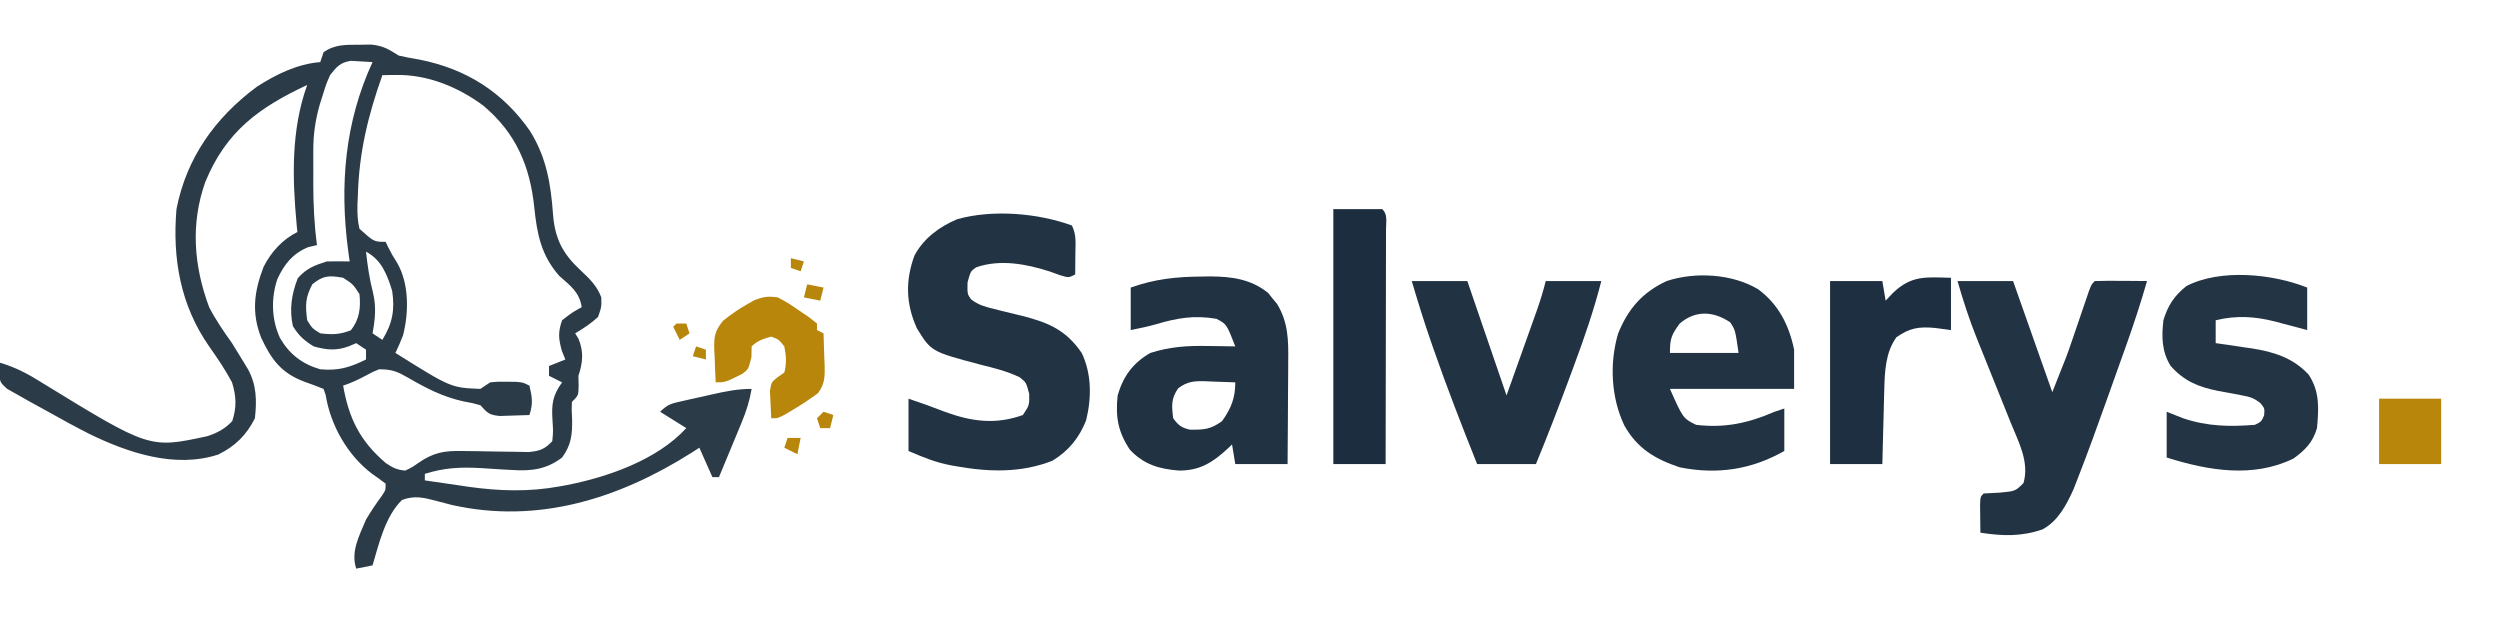
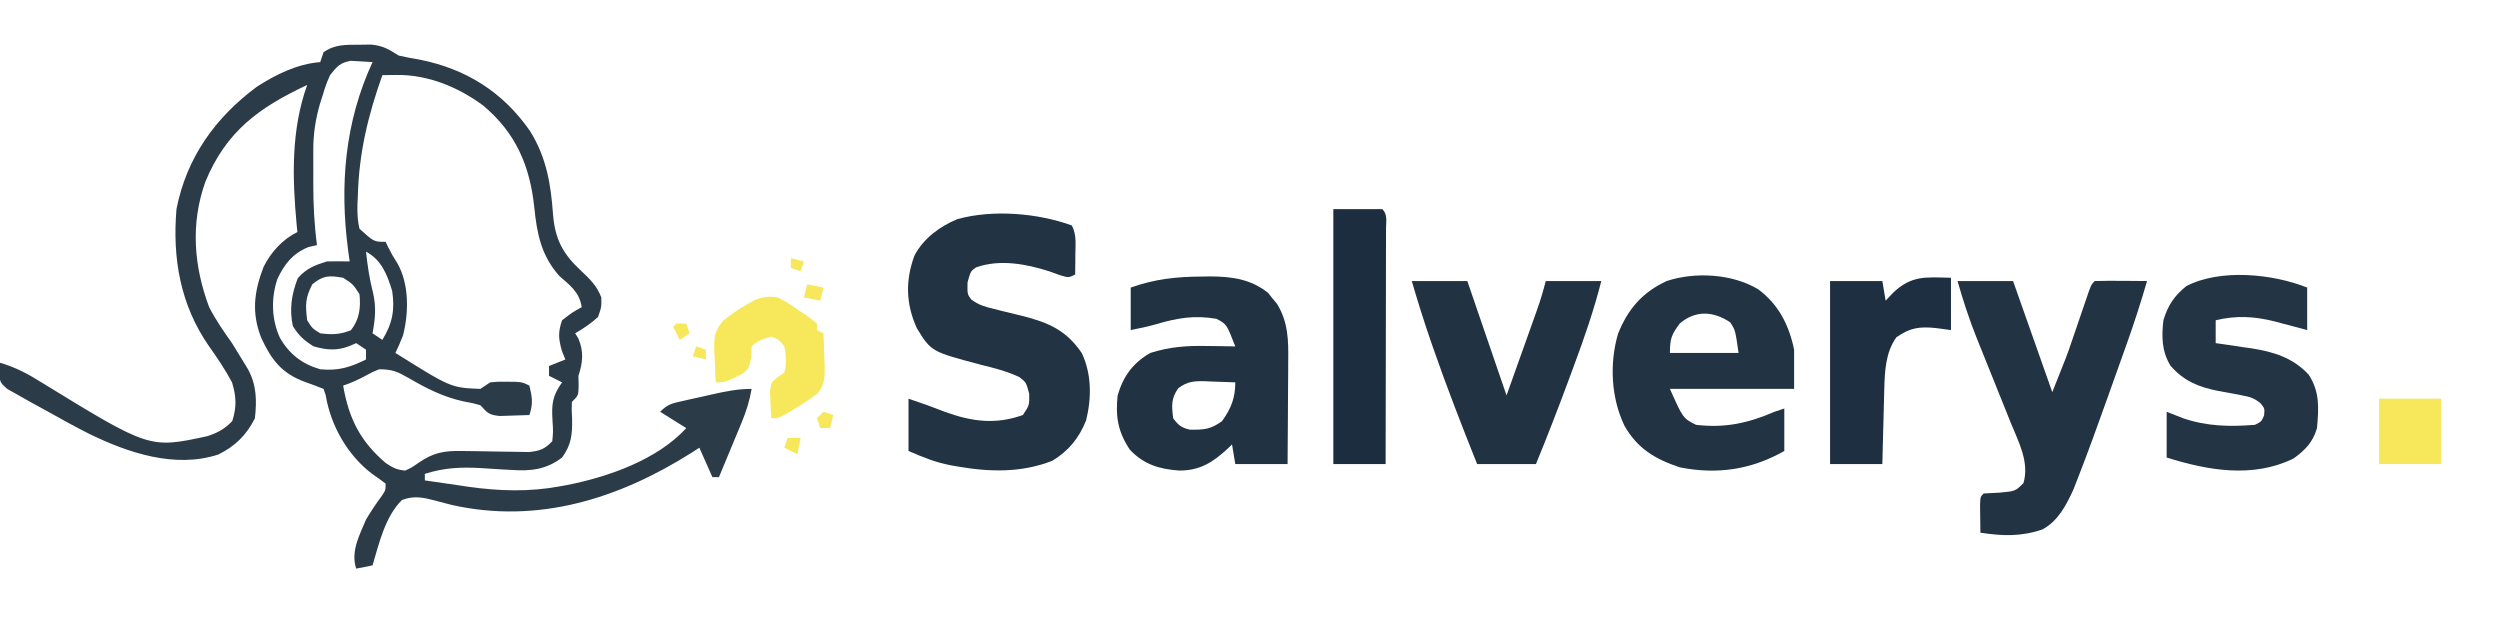
<svg xmlns="http://www.w3.org/2000/svg" version="1.1" width="765" height="195" viewBox="0 0 765 195">
  <path d="M0 0 C1.205 -0.017 2.411 -0.034 3.652 -0.051 C7.353 0.343 8.969 1.353 12.062 3.312 C14.193 3.802 16.342 4.213 18.5 4.562 C32.678 7.395 43.93 14.445 52.234 26.379 C57.287 34.486 58.615 42.569 59.292 51.944 C59.886 59.293 62.169 63.85 67.625 68.938 C70.43 71.563 72.683 73.685 74.062 77.312 C74.125 80.25 74.125 80.25 73.062 83.312 C70.905 85.289 68.578 86.828 66.062 88.312 C66.392 88.849 66.722 89.385 67.062 89.938 C68.735 93.909 68.406 97.283 67.062 101.312 C67.073 101.818 67.073 101.818 67.125 104.375 C67.062 107.312 67.062 107.312 65.062 109.312 C64.973 111.703 64.973 111.703 65.125 114.562 C65.199 119.281 64.916 122.377 62.062 126.312 C57.219 130.009 52.549 130.504 46.605 130.121 C45.575 130.064 44.544 130.006 43.482 129.947 C41.339 129.816 39.196 129.681 37.053 129.541 C30.911 129.208 25.938 129.449 20.062 131.312 C20.062 131.972 20.062 132.632 20.062 133.312 C23.498 133.825 26.936 134.32 30.375 134.812 C31.332 134.956 32.289 135.099 33.275 135.246 C42.787 136.591 51.969 136.883 61.438 135.125 C62.162 134.992 62.887 134.859 63.634 134.722 C76.215 132.245 91.258 126.961 100.062 117.312 C97.422 115.662 94.782 114.013 92.062 112.312 C94.422 109.953 95.713 109.746 98.93 109.023 C99.898 108.804 100.866 108.585 101.863 108.359 C102.878 108.138 103.892 107.916 104.938 107.688 C105.944 107.458 106.951 107.229 107.988 106.992 C112.151 106.063 115.775 105.312 120.062 105.312 C119.436 108.977 118.42 112.183 116.996 115.613 C116.593 116.59 116.19 117.566 115.775 118.572 C115.355 119.58 114.934 120.587 114.5 121.625 C114.288 122.138 114.288 122.138 113.213 124.736 C112.167 127.263 111.117 129.789 110.062 132.312 C109.403 132.312 108.743 132.312 108.062 132.312 C107.403 130.827 107.403 130.827 104.062 123.312 C103.275 123.82 102.487 124.328 101.676 124.852 C79.428 138.911 54.653 146.741 28.335 140.831 C26.815 140.453 25.298 140.059 23.786 139.648 C19.883 138.596 16.915 137.838 13.062 139.312 C7.889 144.43 6.078 152.557 4.062 159.312 C2.413 159.643 0.762 159.972 -0.938 160.312 C-2.672 155.109 0.007 150.213 2.062 145.312 C3.558 142.78 5.142 140.417 6.891 138.055 C8.062 136.312 8.062 136.312 8.062 134.312 C6.723 133.265 5.339 132.275 3.938 131.312 C-3.57 125.635 -8.763 116.532 -10.285 107.176 C-10.5 106.561 -10.716 105.946 -10.938 105.312 C-12.86 104.55 -14.788 103.798 -16.746 103.133 C-23.79 100.496 -26.865 96.435 -29.992 89.715 C-33.011 82.044 -32.208 75.582 -29.285 67.977 C-26.982 63.423 -23.536 59.612 -18.938 57.312 C-18.974 56.955 -18.974 56.955 -19.156 55.145 C-20.499 40.725 -20.899 26.134 -15.938 12.312 C-30.604 19.188 -40.772 26.451 -47.16 42.105 C-51.65 54.853 -50.631 67.734 -45.938 80.312 C-43.911 84.229 -41.496 87.729 -38.938 91.312 C-37.794 93.135 -36.668 94.968 -35.562 96.812 C-35.08 97.607 -34.598 98.401 -34.102 99.219 C-31.407 104.065 -31.33 108.902 -31.938 114.312 C-34.497 119.431 -37.997 122.869 -43.141 125.395 C-56.368 129.736 -70.795 124.859 -82.711 119.035 C-86.769 116.977 -90.754 114.805 -94.715 112.566 C-96.808 111.386 -98.917 110.24 -101.031 109.098 C-102.231 108.422 -103.429 107.744 -104.625 107.062 C-105.66 106.48 -106.695 105.897 -107.762 105.297 C-109.938 103.312 -109.938 103.312 -110.27 100.078 C-110.16 99.165 -110.05 98.253 -109.938 97.312 C-105.164 98.691 -101.231 100.803 -97.062 103.438 C-64.187 123.6 -64.187 123.6 -46.582 119.805 C-43.406 118.798 -41.196 117.579 -38.875 115.188 C-37.477 110.9 -37.618 107.625 -38.938 103.312 C-40.994 99.447 -43.421 95.892 -45.938 92.312 C-54.729 79.712 -57.22 65.432 -55.938 50.312 C-52.879 34.619 -44.106 22.311 -31.332 12.848 C-25.437 9.068 -18.997 5.885 -11.938 5.312 C-11.607 4.322 -11.277 3.333 -10.938 2.312 C-7.518 -0.139 -4.101 0.013 0 0 Z M-8.938 9.312 C-10.168 12.152 -10.168 12.152 -11.125 15.25 C-11.449 16.27 -11.772 17.289 -12.105 18.34 C-13.421 23.041 -14.065 27.282 -14.07 32.172 C-14.072 33.288 -14.073 34.405 -14.074 35.555 C-14.07 36.712 -14.066 37.87 -14.062 39.062 C-14.066 40.205 -14.07 41.347 -14.074 42.523 C-14.067 48.872 -13.781 55.02 -12.938 61.312 C-13.824 61.519 -14.711 61.725 -15.625 61.938 C-20.386 63.914 -22.87 67.05 -25.055 71.68 C-27.036 77.589 -26.875 84.074 -24.25 89.75 C-21.374 94.702 -17.452 97.737 -11.938 99.312 C-6.324 99.832 -2.872 98.729 2.062 96.312 C2.062 95.323 2.062 94.332 2.062 93.312 C1.567 92.983 1.567 92.983 -0.938 91.312 C-1.659 91.622 -2.381 91.931 -3.125 92.25 C-6.976 93.705 -10.003 93.412 -13.938 92.312 C-16.885 90.519 -18.486 89.031 -20.312 86.125 C-21.448 81.016 -20.707 76.28 -18.812 71.438 C-16.173 68.446 -13.723 67.511 -9.938 66.312 C-7.605 66.266 -5.27 66.259 -2.938 66.312 C-3.093 65.199 -3.249 64.085 -3.41 62.938 C-6.027 43.018 -4.451 23.744 4.062 5.312 C2.648 5.204 1.23 5.127 -0.188 5.062 C-0.976 5.016 -1.765 4.97 -2.578 4.922 C-5.873 5.467 -6.9 6.704 -8.938 9.312 Z M7.062 9.312 C2.665 21.749 -0.081 32.979 -0.438 46.25 C-0.48 47.175 -0.523 48.1 -0.568 49.053 C-0.593 51.612 -0.546 53.826 0.062 56.312 C4.484 60.312 4.484 60.312 8.062 60.312 C8.331 60.869 8.599 61.426 8.875 62 C10.062 64.312 10.062 64.312 11.625 66.812 C15.291 73.188 15.177 81.95 13.391 88.941 C12.699 90.766 11.893 92.547 11.062 94.312 C28.05 104.952 28.05 104.952 37.062 105.312 C38.053 104.653 39.042 103.993 40.062 103.312 C42.473 103.082 42.473 103.082 45.125 103.125 C46.003 103.131 46.881 103.138 47.785 103.145 C50.062 103.312 50.062 103.312 52.062 104.312 C52.913 107.869 53.232 109.805 52.062 113.312 C50.126 113.394 48.188 113.452 46.25 113.5 C45.171 113.535 44.092 113.57 42.98 113.605 C39.606 113.267 39.258 112.692 37.062 110.312 C34.672 109.645 34.672 109.645 31.812 109.125 C25.6 107.731 20.592 105.181 15.14 102.005 C11.727 100.048 10.107 99.312 6.062 99.312 C4.027 100.152 4.027 100.152 2 101.25 C-0.346 102.506 -2.394 103.465 -4.938 104.312 C-3.176 114.4 0.259 121.295 8.098 128 C10.202 129.406 11.538 130.106 14.062 130.312 C16.098 129.352 16.098 129.352 18.125 127.938 C22.834 124.702 26.058 124.206 31.777 124.32 C33.117 124.338 34.456 124.355 35.795 124.371 C37.9 124.402 40.004 124.438 42.108 124.484 C44.144 124.526 46.179 124.55 48.215 124.57 C49.432 124.592 50.648 124.614 51.902 124.637 C55.317 124.286 56.711 123.781 59.062 121.312 C59.348 118.352 59.348 118.352 59.125 114.938 C58.811 109.978 59.126 107.385 62.062 103.312 C61.403 102.983 61.403 102.983 58.062 101.312 C58.062 100.323 58.062 99.332 58.062 98.312 C59.712 97.653 61.362 96.993 63.062 96.312 C62.712 95.446 62.361 94.58 62 93.688 C60.952 89.914 60.777 88.008 62.062 84.312 C65.125 81.938 65.125 81.938 68.062 80.312 C67.371 75.648 64.547 73.721 61.168 70.703 C55.685 64.478 54.389 57.944 53.562 49.875 C52.252 37.133 47.925 26.987 37.938 18.625 C30.209 12.9 20.931 9.106 11.25 9.25 C10.46 9.259 9.67 9.268 8.855 9.277 C8.56 9.283 8.56 9.283 7.062 9.312 Z M2.062 63.312 C2.529 67.59 3.115 71.645 4.188 75.812 C5.245 80.282 4.881 83.813 4.062 88.312 C5.053 88.972 6.043 89.632 7.062 90.312 C10.177 85.251 10.928 81.105 10.062 75.312 C8.537 70.36 6.837 65.87 2.062 63.312 Z M-14.375 73.312 C-16.535 77.46 -16.529 79.658 -15.938 84.312 C-14.375 86.812 -14.375 86.812 -11.938 88.312 C-8.364 88.759 -5.918 88.699 -2.562 87.375 C0.071 84.033 0.48 80.499 0.062 76.312 C-1.938 73.25 -1.938 73.25 -4.938 71.312 C-9.193 70.566 -11.002 70.545 -14.375 73.312 Z " fill="#2B3C48" transform="translate(109.9375,13.6875)" />
  <path d="M0 0 C1.442 2.884 1.094 5.417 1.062 8.625 C1.053 9.814 1.044 11.002 1.035 12.227 C1.024 13.142 1.012 14.057 1 15 C-1 16 -1 16 -3.582 15.223 C-4.115 15.031 -4.115 15.031 -6.812 14.062 C-13.982 11.76 -21.995 10.25 -29.312 12.809 C-31 14 -31 14 -31.938 17.438 C-32 21 -32 21 -30.81 22.631 C-28.607 24.297 -26.787 24.815 -24.105 25.465 C-23.15 25.708 -22.194 25.951 -21.209 26.201 C-19.207 26.689 -17.204 27.176 -15.201 27.662 C-7.23 29.691 -1.802 31.969 3 39 C6.075 45.426 6.045 52.777 4.348 59.637 C2.219 65.017 -1.024 69.001 -6 72 C-15.439 75.698 -25.121 75.466 -34.938 73.75 C-35.286 73.689 -35.286 73.689 -37.05 73.382 C-41.877 72.441 -45.236 71.042 -50 69 C-50 63.72 -50 58.44 -50 53 C-46.17 54.277 -42.491 55.59 -38.75 57.062 C-30.541 60.036 -23.315 60.97 -15 58 C-13 55 -13 55 -13.062 51.5 C-14 48 -14 48 -16.008 46.43 C-19.844 44.597 -23.698 43.643 -27.812 42.625 C-43.067 38.58 -43.067 38.58 -47.438 31.438 C-50.809 24.021 -51.002 16.853 -48.164 9.176 C-45.346 3.909 -40.516 0.339 -35.062 -1.938 C-24.202 -4.958 -10.484 -3.809 0 0 Z " fill="#223343" transform="translate(328,69)" />
  <path d="M0 0 C0.445 -0.007 0.445 -0.007 2.698 -0.041 C9.246 0.003 15.042 0.767 20.336 4.988 C20.782 5.549 21.228 6.11 21.688 6.688 C22.149 7.241 22.61 7.794 23.086 8.363 C26.539 14.027 26.584 19.515 26.508 25.93 C26.505 26.831 26.502 27.733 26.499 28.662 C26.488 31.525 26.463 34.387 26.438 37.25 C26.427 39.198 26.418 41.146 26.41 43.094 C26.388 47.854 26.354 52.615 26.312 57.375 C21.032 57.375 15.752 57.375 10.312 57.375 C10.148 56.385 10.148 56.385 9.312 51.375 C8.888 51.785 8.464 52.195 8.027 52.617 C3.441 56.831 -0.425 59.39 -6.918 59.367 C-12.979 58.9 -17.646 57.53 -21.938 53 C-25.6 47.506 -26.383 42.888 -25.688 36.375 C-23.999 30.514 -20.978 26.399 -15.688 23.375 C-9.735 21.48 -4.401 21.118 1.812 21.25 C2.224 21.255 2.224 21.255 4.305 21.277 C6.307 21.301 8.31 21.336 10.312 21.375 C7.656 14.555 7.656 14.555 4.562 12.938 C-2.231 11.762 -7.512 12.685 -14.039 14.621 C-16.555 15.337 -19.123 15.862 -21.688 16.375 C-21.688 12.085 -21.688 7.795 -21.688 3.375 C-14.372 0.755 -7.705 0.048 0 0 Z M-7.145 34.168 C-9.369 37.35 -9.169 39.588 -8.688 43.375 C-7.114 45.488 -6.188 46.263 -3.602 46.844 C0.657 46.902 2.703 46.816 6.25 44.25 C9.034 40.369 10.312 37.158 10.312 32.375 C7.895 32.267 5.482 32.188 3.062 32.125 C2.381 32.091 1.699 32.058 0.996 32.023 C-2.444 31.957 -4.332 32.115 -7.145 34.168 Z " fill="#213243" transform="translate(367.6875,84.625)" />
  <path d="M0 0 C6.24 4.628 9.422 10.963 10.98 18.469 C10.98 22.429 10.98 26.389 10.98 30.469 C-1.56 30.469 -14.1 30.469 -27.02 30.469 C-23.02 39.469 -23.02 39.469 -19.02 41.469 C-10.201 42.509 -3.07 40.961 4.98 37.469 C5.97 37.139 6.96 36.809 7.98 36.469 C7.98 40.759 7.98 45.049 7.98 49.469 C-2.134 55.194 -12.558 56.761 -24.02 54.469 C-31.576 51.95 -37.015 48.702 -40.973 41.672 C-45.025 33.144 -45.568 22.706 -42.895 13.594 C-39.867 5.996 -35.419 0.894 -28.02 -2.531 C-19.256 -5.433 -7.866 -4.743 0 0 Z M-24.02 10.469 C-26.558 13.882 -27.02 15.108 -27.02 19.469 C-20.09 19.469 -13.16 19.469 -6.02 19.469 C-7.02 12.469 -7.02 12.469 -8.582 10.094 C-13.735 6.658 -19.184 6.324 -24.02 10.469 Z " fill="#223343" transform="translate(538.0195,88.53125)" />
  <path d="M0 0 C5.61 0 11.22 0 17 0 C20.96 11.22 24.92 22.44 29 34 C33.492 22.771 33.492 22.771 35.105 18.027 C35.449 17.026 35.793 16.025 36.146 14.994 C36.852 12.921 37.558 10.848 38.264 8.775 C38.603 7.786 38.943 6.797 39.293 5.777 C39.445 5.33 39.445 5.33 40.216 3.066 C41 1 41 1 42 0 C44.697 -0.073 47.367 -0.092 50.062 -0.062 C50.821 -0.058 51.58 -0.053 52.361 -0.049 C54.241 -0.037 56.12 -0.019 58 0 C56.073 6.622 53.963 13.145 51.637 19.637 C51.322 20.519 51.008 21.402 50.684 22.311 C50.022 24.166 49.359 26.021 48.695 27.875 C47.697 30.662 46.705 33.451 45.713 36.24 C42.822 44.346 39.903 52.442 36.77 60.457 C36.328 61.587 35.887 62.718 35.433 63.882 C33.225 68.686 30.759 73.427 26 76 C19.512 78.238 13.716 78.037 7 77 C6.973 75.188 6.954 73.375 6.938 71.562 C6.926 70.553 6.914 69.544 6.902 68.504 C7 66 7 66 8 65 C9.624 64.895 11.249 64.816 12.875 64.75 C17.699 64.301 17.699 64.301 20.188 61.812 C22.041 55.398 18.688 49.255 16.289 43.359 C15.92 42.437 15.551 41.515 15.171 40.565 C13.995 37.624 12.811 34.687 11.625 31.75 C10.447 28.827 9.271 25.904 8.1 22.978 C7.373 21.162 6.642 19.348 5.906 17.535 C3.595 11.767 1.713 5.974 0 0 Z " fill="#223343" transform="translate(599,86)" />
  <path d="M0 0 C0 4.29 0 8.58 0 13 C-1.074 12.711 -2.148 12.422 -3.254 12.125 C-4.69 11.75 -6.126 11.375 -7.562 11 C-8.267 10.809 -8.971 10.618 -9.697 10.422 C-15.954 8.807 -21.654 8.462 -28 10 C-28 12.31 -28 14.62 -28 17 C-26.793 17.17 -25.587 17.34 -24.344 17.516 C-22.729 17.76 -21.114 18.005 -19.5 18.25 C-19.104 18.305 -19.104 18.305 -17.102 18.582 C-10.286 19.643 -4.345 21.474 0.438 26.625 C3.875 31.85 3.55 36.866 3 43 C1.729 47.326 -0.527 49.657 -4.188 52.312 C-16.585 58.368 -30.287 56.005 -43 52 C-43 47.38 -43 42.76 -43 38 C-41.329 38.66 -39.659 39.32 -37.938 40 C-30.557 42.489 -23.72 42.602 -16 42 C-14 41 -14 41 -13.188 39.125 C-13 37 -13 37 -14.237 35.431 C-16.236 33.808 -17.504 33.427 -20.02 32.973 C-20.795 32.82 -21.57 32.667 -22.369 32.51 C-23.986 32.214 -25.603 31.919 -27.221 31.627 C-33.186 30.448 -37.678 28.642 -41.812 23.938 C-44.525 19.511 -44.578 15.029 -44 10 C-42.588 5.4 -40.744 2.605 -37 -0.438 C-26.594 -5.857 -10.516 -4.206 0 0 Z " fill="#233444" transform="translate(706,88)" />
  <path d="M0 0 C5.61 0 11.22 0 17 0 C20.96 11.55 24.92 23.1 29 35 C30.794 29.968 32.589 24.935 34.438 19.75 C35.003 18.168 35.568 16.586 36.15 14.956 C36.599 13.695 37.048 12.433 37.496 11.172 C37.728 10.523 37.961 9.874 38.2 9.206 C39.286 6.146 40.211 3.156 41 0 C46.61 0 52.22 0 58 0 C55.756 8.795 52.85 17.253 49.688 25.75 C49.195 27.084 48.702 28.418 48.21 29.752 C44.949 38.562 41.572 47.312 38 56 C32.06 56 26.12 56 20 56 C15.326 44.304 10.759 32.587 6.625 20.688 C6.304 19.765 5.983 18.843 5.652 17.892 C3.616 11.969 1.766 6.009 0 0 Z " fill="#213243" transform="translate(432,86)" />
  <path d="M0 0 C4.95 0 9.9 0 15 0 C16.685 1.685 16.12 3.763 16.124 6.011 C16.121 6.727 16.117 7.444 16.114 8.182 C16.114 8.933 16.114 9.684 16.114 10.458 C16.113 12.953 16.105 15.447 16.098 17.941 C16.096 19.666 16.094 21.391 16.093 23.116 C16.09 27.665 16.08 32.214 16.069 36.763 C16.058 41.401 16.054 46.039 16.049 50.678 C16.038 59.785 16.02 68.893 16 78 C10.72 78 5.44 78 0 78 C0 52.26 0 26.52 0 0 Z " fill="#1C2D40" transform="translate(408,64)" />
  <path d="M0 0 C0 5.28 0 10.56 0 16 C-0.773 15.897 -0.773 15.897 -4.688 15.375 C-9.647 14.885 -12.573 15.292 -16.688 18.188 C-20.051 22.833 -20.271 28.697 -20.414 34.246 C-20.433 34.902 -20.453 35.558 -20.473 36.234 C-20.532 38.302 -20.579 40.369 -20.625 42.438 C-20.663 43.851 -20.702 45.264 -20.742 46.678 C-20.839 50.118 -20.919 53.559 -21 57 C-26.28 57 -31.56 57 -37 57 C-37 38.52 -37 20.04 -37 1 C-31.72 1 -26.44 1 -21 1 C-20.67 2.98 -20.34 4.96 -20 7 C-19.258 6.216 -18.515 5.433 -17.75 4.625 C-12.044 -0.822 -7.669 -0.183 0 0 Z " fill="#1E2F41" transform="translate(597,85)" />
-   <path d="M0 0 C3.113 1.68 3.113 1.68 6.312 3.875 C7.381 4.594 8.45 5.314 9.551 6.055 C9.955 6.376 9.955 6.376 12 8 C12 8.66 12 9.32 12 10 C12.66 10.33 13.32 10.66 14 11 C14.108 13.584 14.187 16.164 14.25 18.75 C14.267 19.115 14.267 19.115 14.352 20.961 C14.414 24.388 14.362 26.506 12.305 29.312 C9.882 31.086 7.46 32.722 4.875 34.25 C4.441 34.51 4.441 34.51 2.242 35.828 C0 37 0 37 -2 37 C-2.108 35.231 -2.186 33.459 -2.25 31.688 C-2.296 30.701 -2.343 29.715 -2.391 28.699 C-2 26 -2 26 -0.016 24.395 C0.65 23.934 1.315 23.474 2 23 C2.748 20.273 2.567 17.759 2 15 C0.312 12.875 0.312 12.875 -2 12 C-4.393 12.668 -6.221 13.221 -8 15 C-8.021 16.093 -8.041 17.186 -8.062 18.312 C-9 22 -9 22 -10.773 23.352 C-16.051 26 -16.051 26 -19 26 C-19.136 23.436 -19.234 20.879 -19.312 18.312 C-19.354 17.591 -19.396 16.87 -19.439 16.127 C-19.533 12.038 -19.38 10.482 -16.762 7.156 C-14.387 5.302 -12.131 3.647 -9.5 2.188 C-9.134 1.978 -9.134 1.978 -7.281 0.918 C-4.523 -0.192 -2.954 -0.428 0 0 Z " fill="#B8860B" transform="translate(238,91)" />
-   <path d="M0 0 C6.27 0 12.54 0 19 0 C19 6.6 19 13.2 19 20 C12.73 20 6.46 20 0 20 C0 13.4 0 6.8 0 0 Z " fill="#B8860B" transform="translate(728,122)" />
-   <path d="M0 0 C1.65 0.33 3.3 0.66 5 1 C4.67 2.32 4.34 3.64 4 5 C2.35 4.67 0.7 4.34 -1 4 C-0.67 2.68 -0.34 1.36 0 0 Z " fill="#B8860B" transform="translate(247,87)" />
-   <path d="M0 0 C1.32 0 2.64 0 4 0 C3.67 1.65 3.34 3.3 3 5 C1.68 4.34 0.36 3.68 -1 3 C-0.67 2.01 -0.34 1.02 0 0 Z " fill="#B8860B" transform="translate(241,134)" />
-   <path d="M0 0 C0.99 0.33 1.98 0.66 3 1 C2.67 2.32 2.34 3.64 2 5 C1.01 5 0.02 5 -1 5 C-1.33 4.01 -1.66 3.02 -2 2 C-1.34 1.34 -0.68 0.68 0 0 Z " fill="#B8860B" transform="translate(252,126)" />
-   <path d="M0 0 C0.99 0 1.98 0 3 0 C3.33 0.99 3.66 1.98 4 3 C3.01 3.66 2.02 4.32 1 5 C0.34 3.68 -0.32 2.36 -1 1 C-0.67 0.67 -0.34 0.34 0 0 Z " fill="#B8860B" transform="translate(207,99)" />
-   <path d="M0 0 C0.99 0.33 1.98 0.66 3 1 C3 1.99 3 2.98 3 4 C1.68 3.67 0.36 3.34 -1 3 C-0.67 2.01 -0.34 1.02 0 0 Z " fill="#B8860B" transform="translate(213,106)" />
-   <path d="M0 0 C1.32 0.33 2.64 0.66 4 1 C3.67 1.99 3.34 2.98 3 4 C2.01 3.67 1.02 3.34 0 3 C0 2.01 0 1.02 0 0 Z " fill="#B8860B" transform="translate(242,79)" />
+   <path d="M0 0 C3.113 1.68 3.113 1.68 6.312 3.875 C7.381 4.594 8.45 5.314 9.551 6.055 C9.955 6.376 9.955 6.376 12 8 C12 8.66 12 9.32 12 10 C12.66 10.33 13.32 10.66 14 11 C14.108 13.584 14.187 16.164 14.25 18.75 C14.267 19.115 14.267 19.115 14.352 20.961 C14.414 24.388 14.362 26.506 12.305 29.312 C9.882 31.086 7.46 32.722 4.875 34.25 C4.441 34.51 4.441 34.51 2.242 35.828 C0 37 0 37 -2 37 C-2.108 35.231 -2.186 33.459 -2.25 31.688 C-2.296 30.701 -2.343 29.715 -2.391 28.699 C-2 26 -2 26 -0.016 24.395 C0.65 23.934 1.315 23.474 2 23 C2.748 20.273 2.567 17.759 2 15 C0.312 12.875 0.312 12.875 -2 12 C-4.393 12.668 -6.221 13.221 -8 15 C-8.021 16.093 -8.041 17.186 -8.062 18.312 C-9 22 -9 22 -10.773 23.352 C-16.051 26 -16.051 26 -19 26 C-19.136 23.436 -19.234 20.879 -19.312 18.312 C-19.354 17.591 -19.396 16.87 -19.439 16.127 C-19.533 12.038 -19.38 10.482 -16.762 7.156 C-14.387 5.302 -12.131 3.647 -9.5 2.188 C-9.134 1.978 -9.134 1.978 -7.281 0.918 C-4.523 -0.192 -2.954 -0.428 0 0 Z " fill="#F7E75A" transform="translate(238,91)" />
+   <path d="M0 0 C6.27 0 12.54 0 19 0 C19 6.6 19 13.2 19 20 C12.73 20 6.46 20 0 20 C0 13.4 0 6.8 0 0 Z " fill="#F7E75A" transform="translate(728,122)" />
+   <path d="M0 0 C1.65 0.33 3.3 0.66 5 1 C4.67 2.32 4.34 3.64 4 5 C2.35 4.67 0.7 4.34 -1 4 C-0.67 2.68 -0.34 1.36 0 0 Z " fill="#F7E75A" transform="translate(247,87)" />
+   <path d="M0 0 C1.32 0 2.64 0 4 0 C3.67 1.65 3.34 3.3 3 5 C1.68 4.34 0.36 3.68 -1 3 C-0.67 2.01 -0.34 1.02 0 0 Z " fill="#F7E75A" transform="translate(241,134)" />
+   <path d="M0 0 C0.99 0.33 1.98 0.66 3 1 C2.67 2.32 2.34 3.64 2 5 C1.01 5 0.02 5 -1 5 C-1.33 4.01 -1.66 3.02 -2 2 C-1.34 1.34 -0.68 0.68 0 0 Z " fill="#F7E75A" transform="translate(252,126)" />
+   <path d="M0 0 C0.99 0 1.98 0 3 0 C3.33 0.99 3.66 1.98 4 3 C3.01 3.66 2.02 4.32 1 5 C0.34 3.68 -0.32 2.36 -1 1 C-0.67 0.67 -0.34 0.34 0 0 Z " fill="#F7E75A" transform="translate(207,99)" />
+   <path d="M0 0 C0.99 0.33 1.98 0.66 3 1 C3 1.99 3 2.98 3 4 C1.68 3.67 0.36 3.34 -1 3 C-0.67 2.01 -0.34 1.02 0 0 Z " fill="#F7E75A" transform="translate(213,106)" />
+   <path d="M0 0 C1.32 0.33 2.64 0.66 4 1 C3.67 1.99 3.34 2.98 3 4 C2.01 3.67 1.02 3.34 0 3 C0 2.01 0 1.02 0 0 Z " fill="#F7E75A" transform="translate(242,79)" />
</svg>
